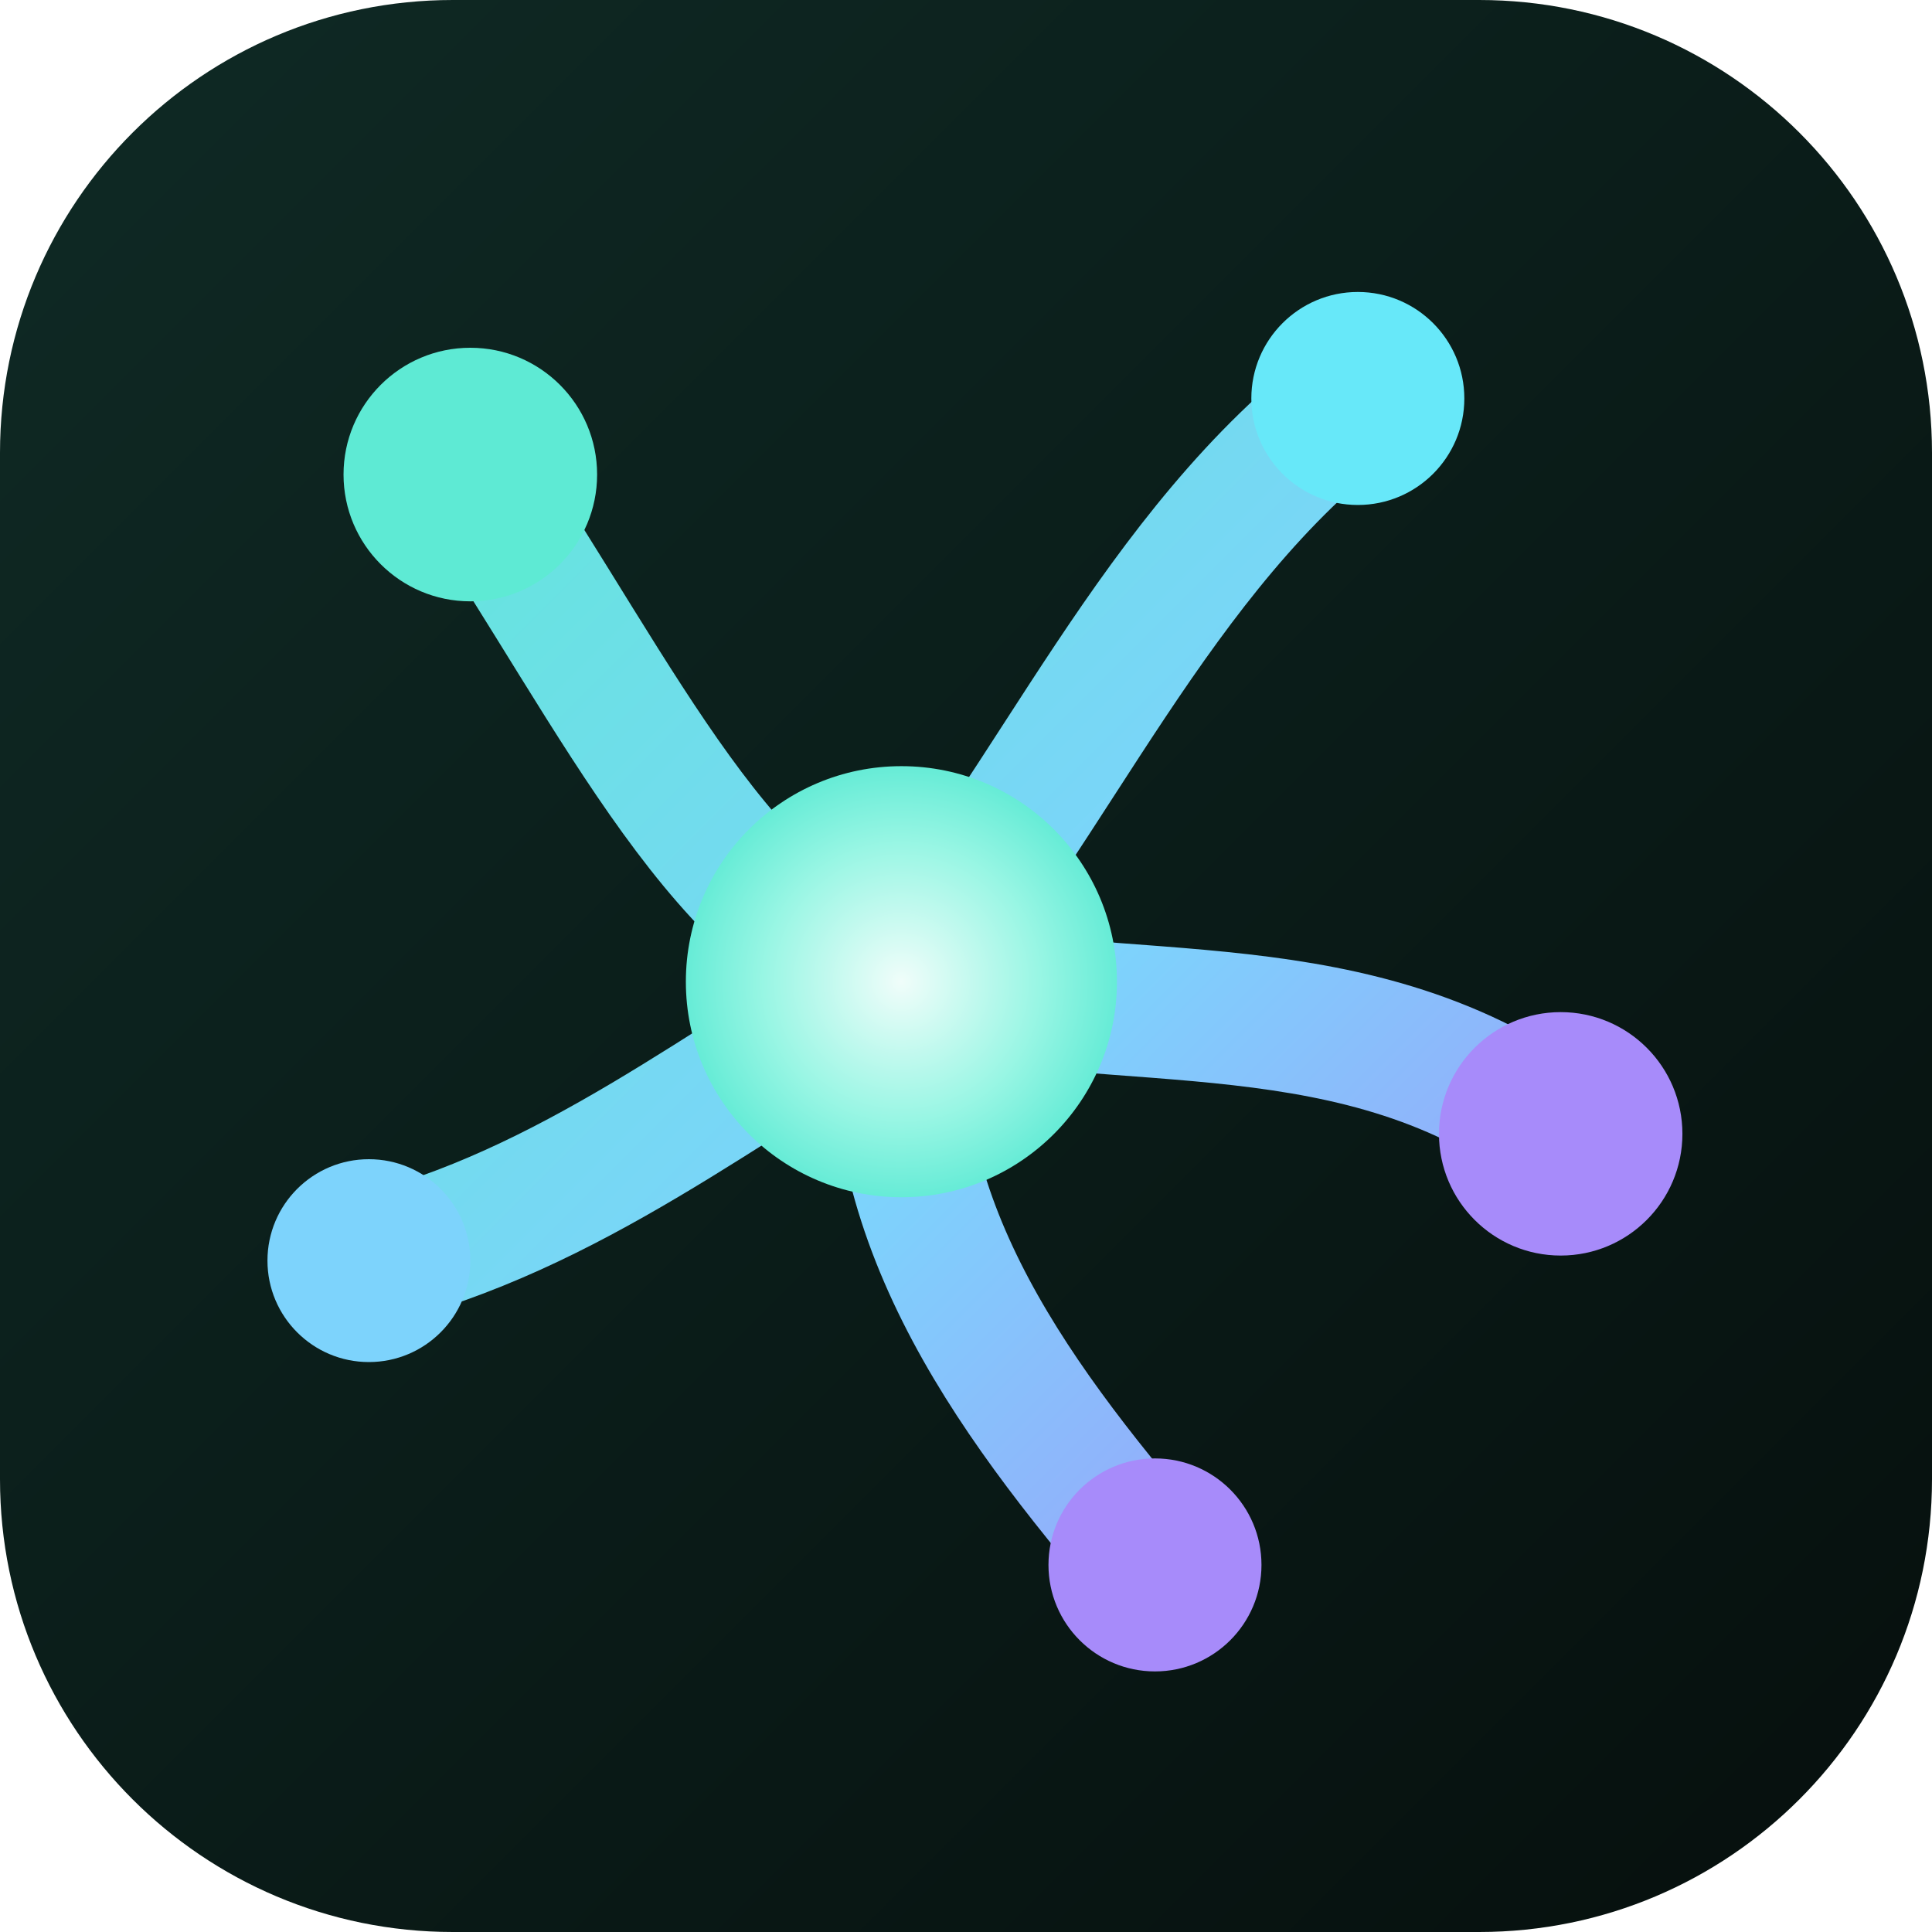
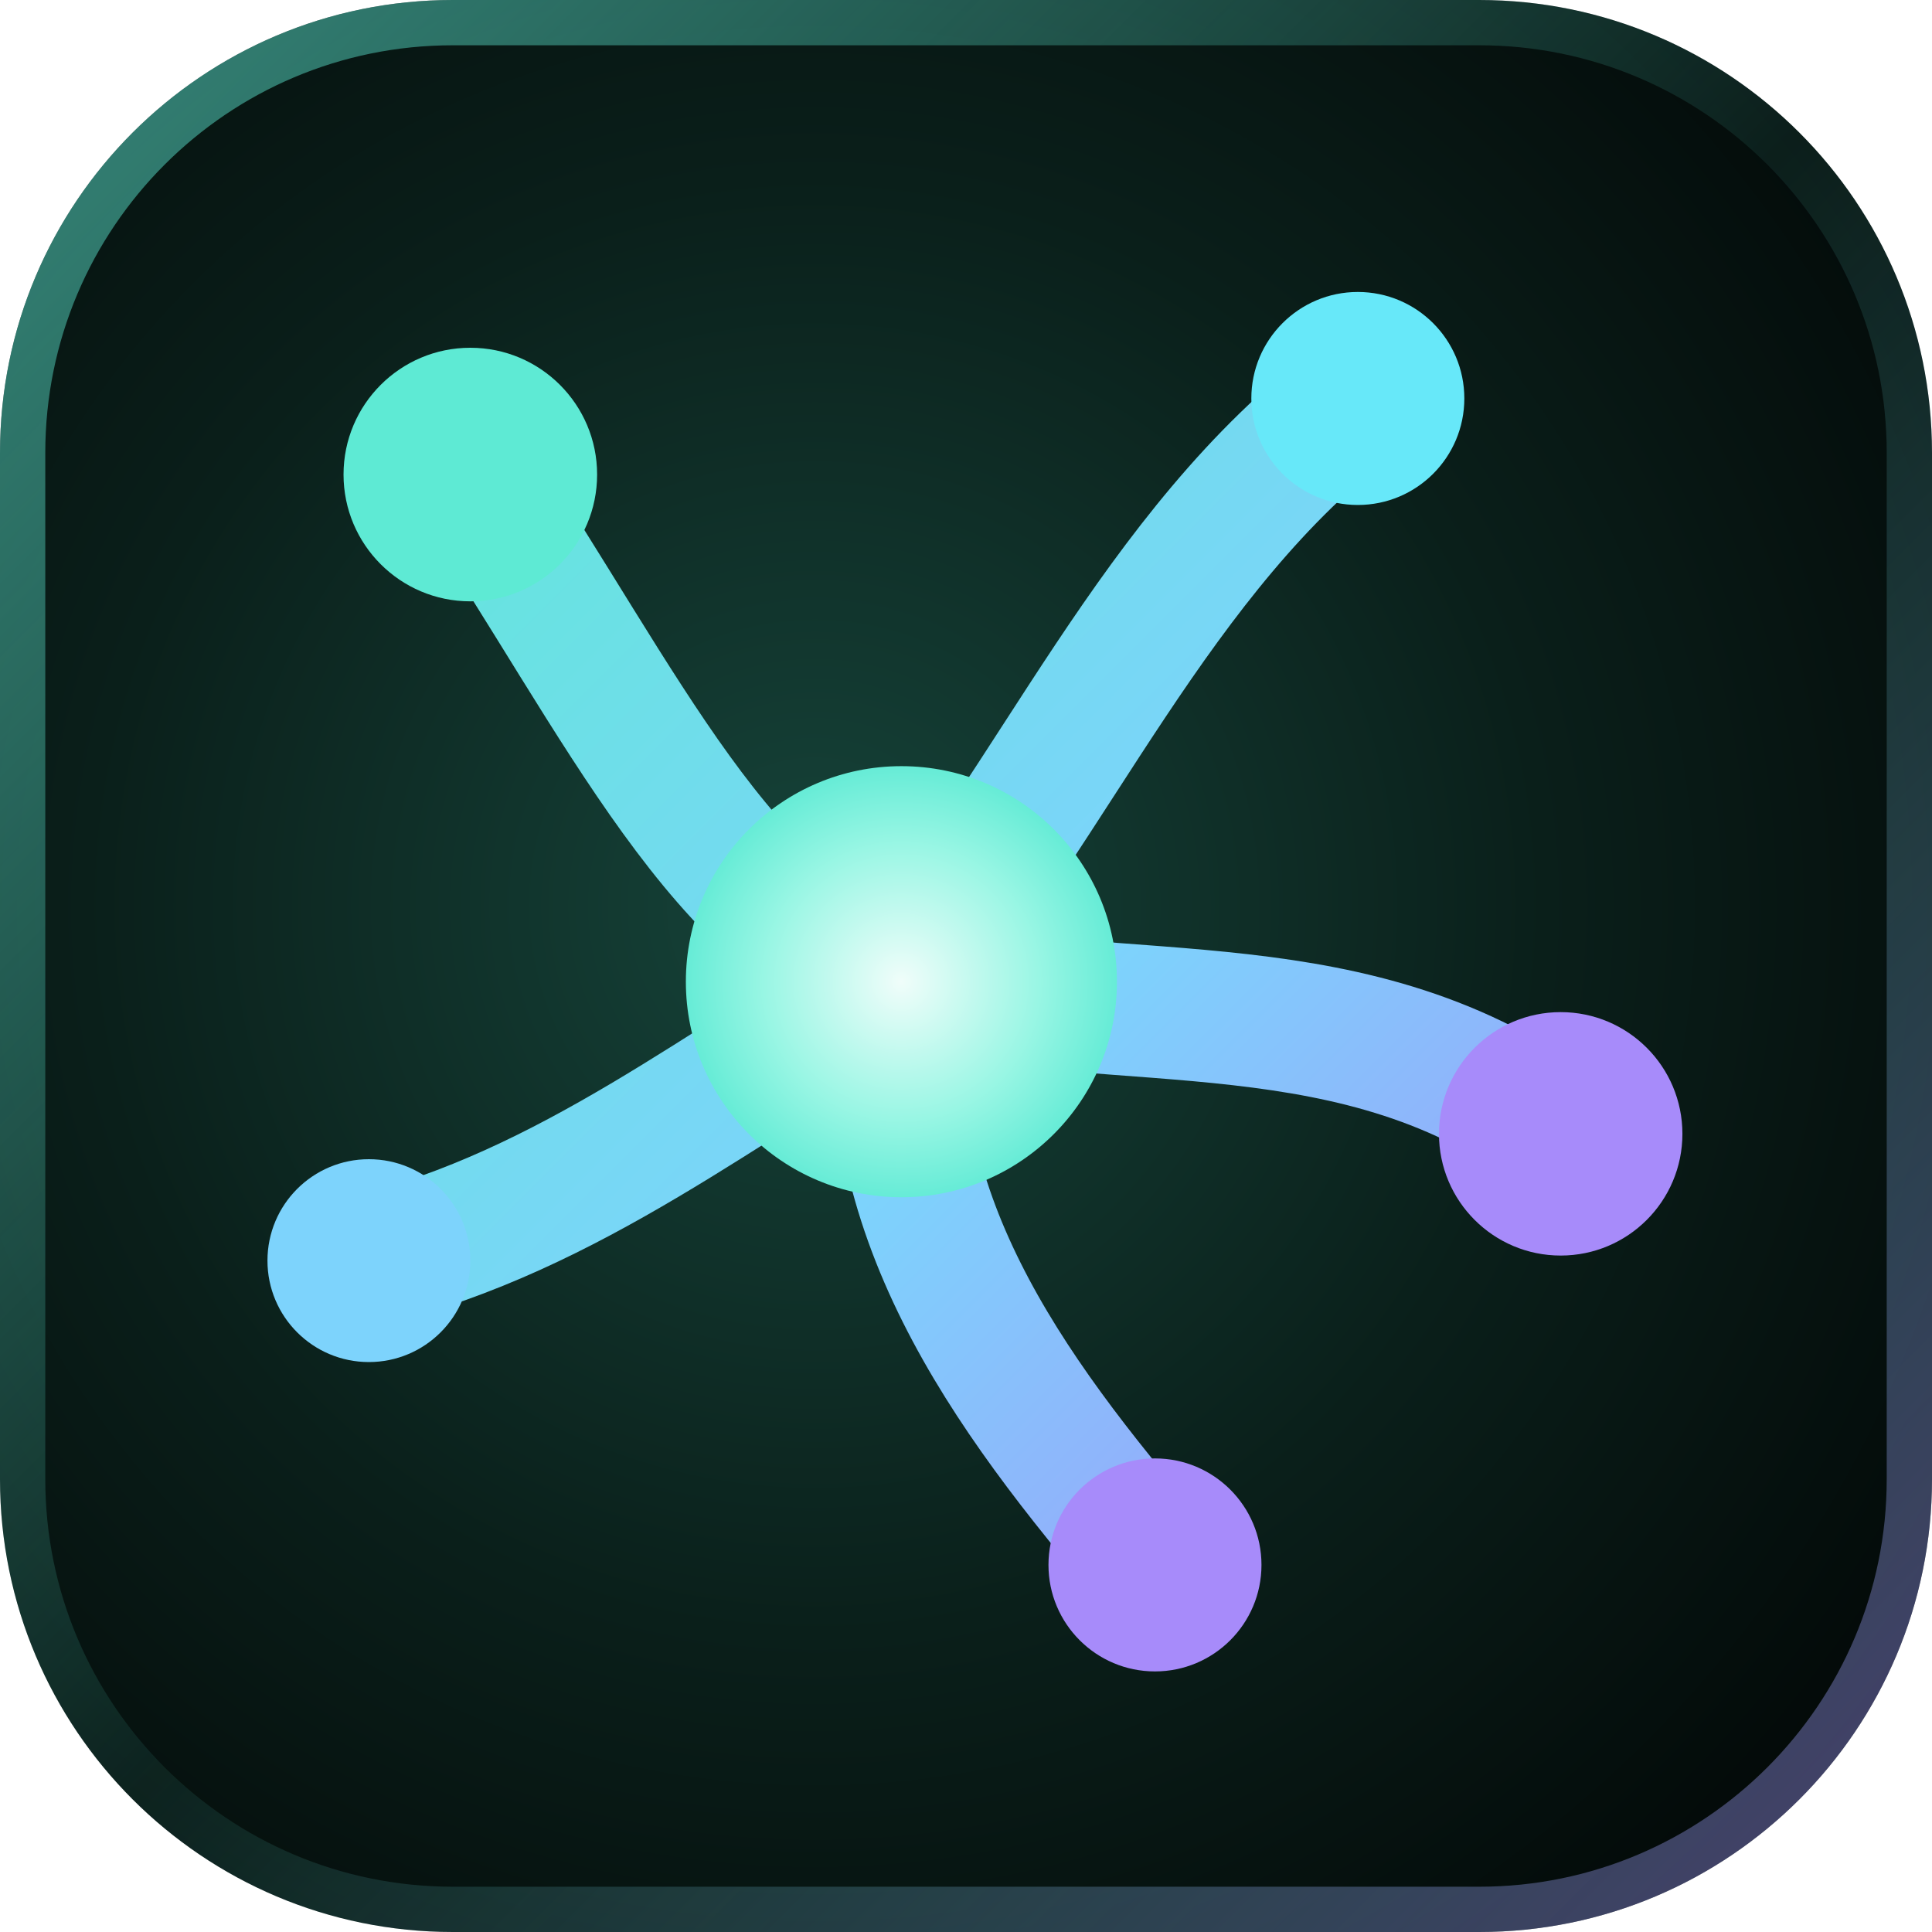
<svg xmlns="http://www.w3.org/2000/svg" viewBox="0 0 64 64">
  <defs>
-     <linearGradient id="bg" x1="0" y1="0" x2="64" y2="64" gradientUnits="userSpaceOnUse">
-       <stop offset="0" stop-color="#0f2a25" />
-       <stop offset="1" stop-color="#060f0d" />
+     <radialGradient id="bg" cx="27" cy="30" r="44" gradientUnits="userSpaceOnUse">
+       <stop offset="0" stop-color="#16443a" />
+       <stop offset=".55" stop-color="#0a1f1a" />
+       <stop offset="1" stop-color="#030908" />
+     </radialGradient>
+     <linearGradient id="rim" x1="0" y1="0" x2="64" y2="64" gradientUnits="userSpaceOnUse">
+       <stop offset="0" stop-color="#5eead4" stop-opacity=".55" />
+       <stop offset=".5" stop-color="#5eead4" stop-opacity=".08" />
+       <stop offset="1" stop-color="#a78bfa" stop-opacity=".45" />
    </linearGradient>
  </defs>
  <rect width="64" height="64" rx="15" fill="url(#bg)" />
+   <rect x=".75" y=".75" width="62.5" height="62.5" rx="14.25" fill="none" stroke="url(#rim)" stroke-width="1.5" />
  <g transform="translate(5.5 4.8) scale(.84)">
    <defs>
      <linearGradient id="h" x1="6" y1="6" x2="58" y2="58" gradientUnits="userSpaceOnUse">
        <stop offset="0" stop-color="#5eead4" />
        <stop offset=".55" stop-color="#7dd3fc" />
        <stop offset="1" stop-color="#a78bfa" />
      </linearGradient>
      <radialGradient id="c" cx="29" cy="33" r="9" gradientUnits="userSpaceOnUse">
        <stop offset="0" stop-color="#f0fdfa" />
        <stop offset=".6" stop-color="#99f6e4" />
        <stop offset="1" stop-color="#5eead4" />
      </radialGradient>
    </defs>
    <g fill="none" stroke="url(#h)" stroke-linecap="round">
      <g stroke-width="5.2">
        <path d="M29 33C22 31 18 22 12 13" />
        <path d="M29 33C35 26 39 16 47 10" />
        <path d="M29 33C38 35 47 33 55 39" />
        <path d="M29 33C28 42 33 49 39 56" />
        <path d="M29 33C22 37 16 42 8 44" />
      </g>
    </g>
    <circle cx="12" cy="13" r="5" fill="#5eead4" />
    <circle cx="47" cy="10" r="4.2" fill="#67e8f9" />
    <circle cx="55" cy="39" r="4.8" fill="#a78bfa" />
    <circle cx="39" cy="56" r="4.2" fill="#a78bfa" />
    <circle cx="8" cy="44" r="4" fill="#7dd3fc" />
    <circle cx="29" cy="33" r="8.5" fill="url(#c)" />
  </g>
</svg>
